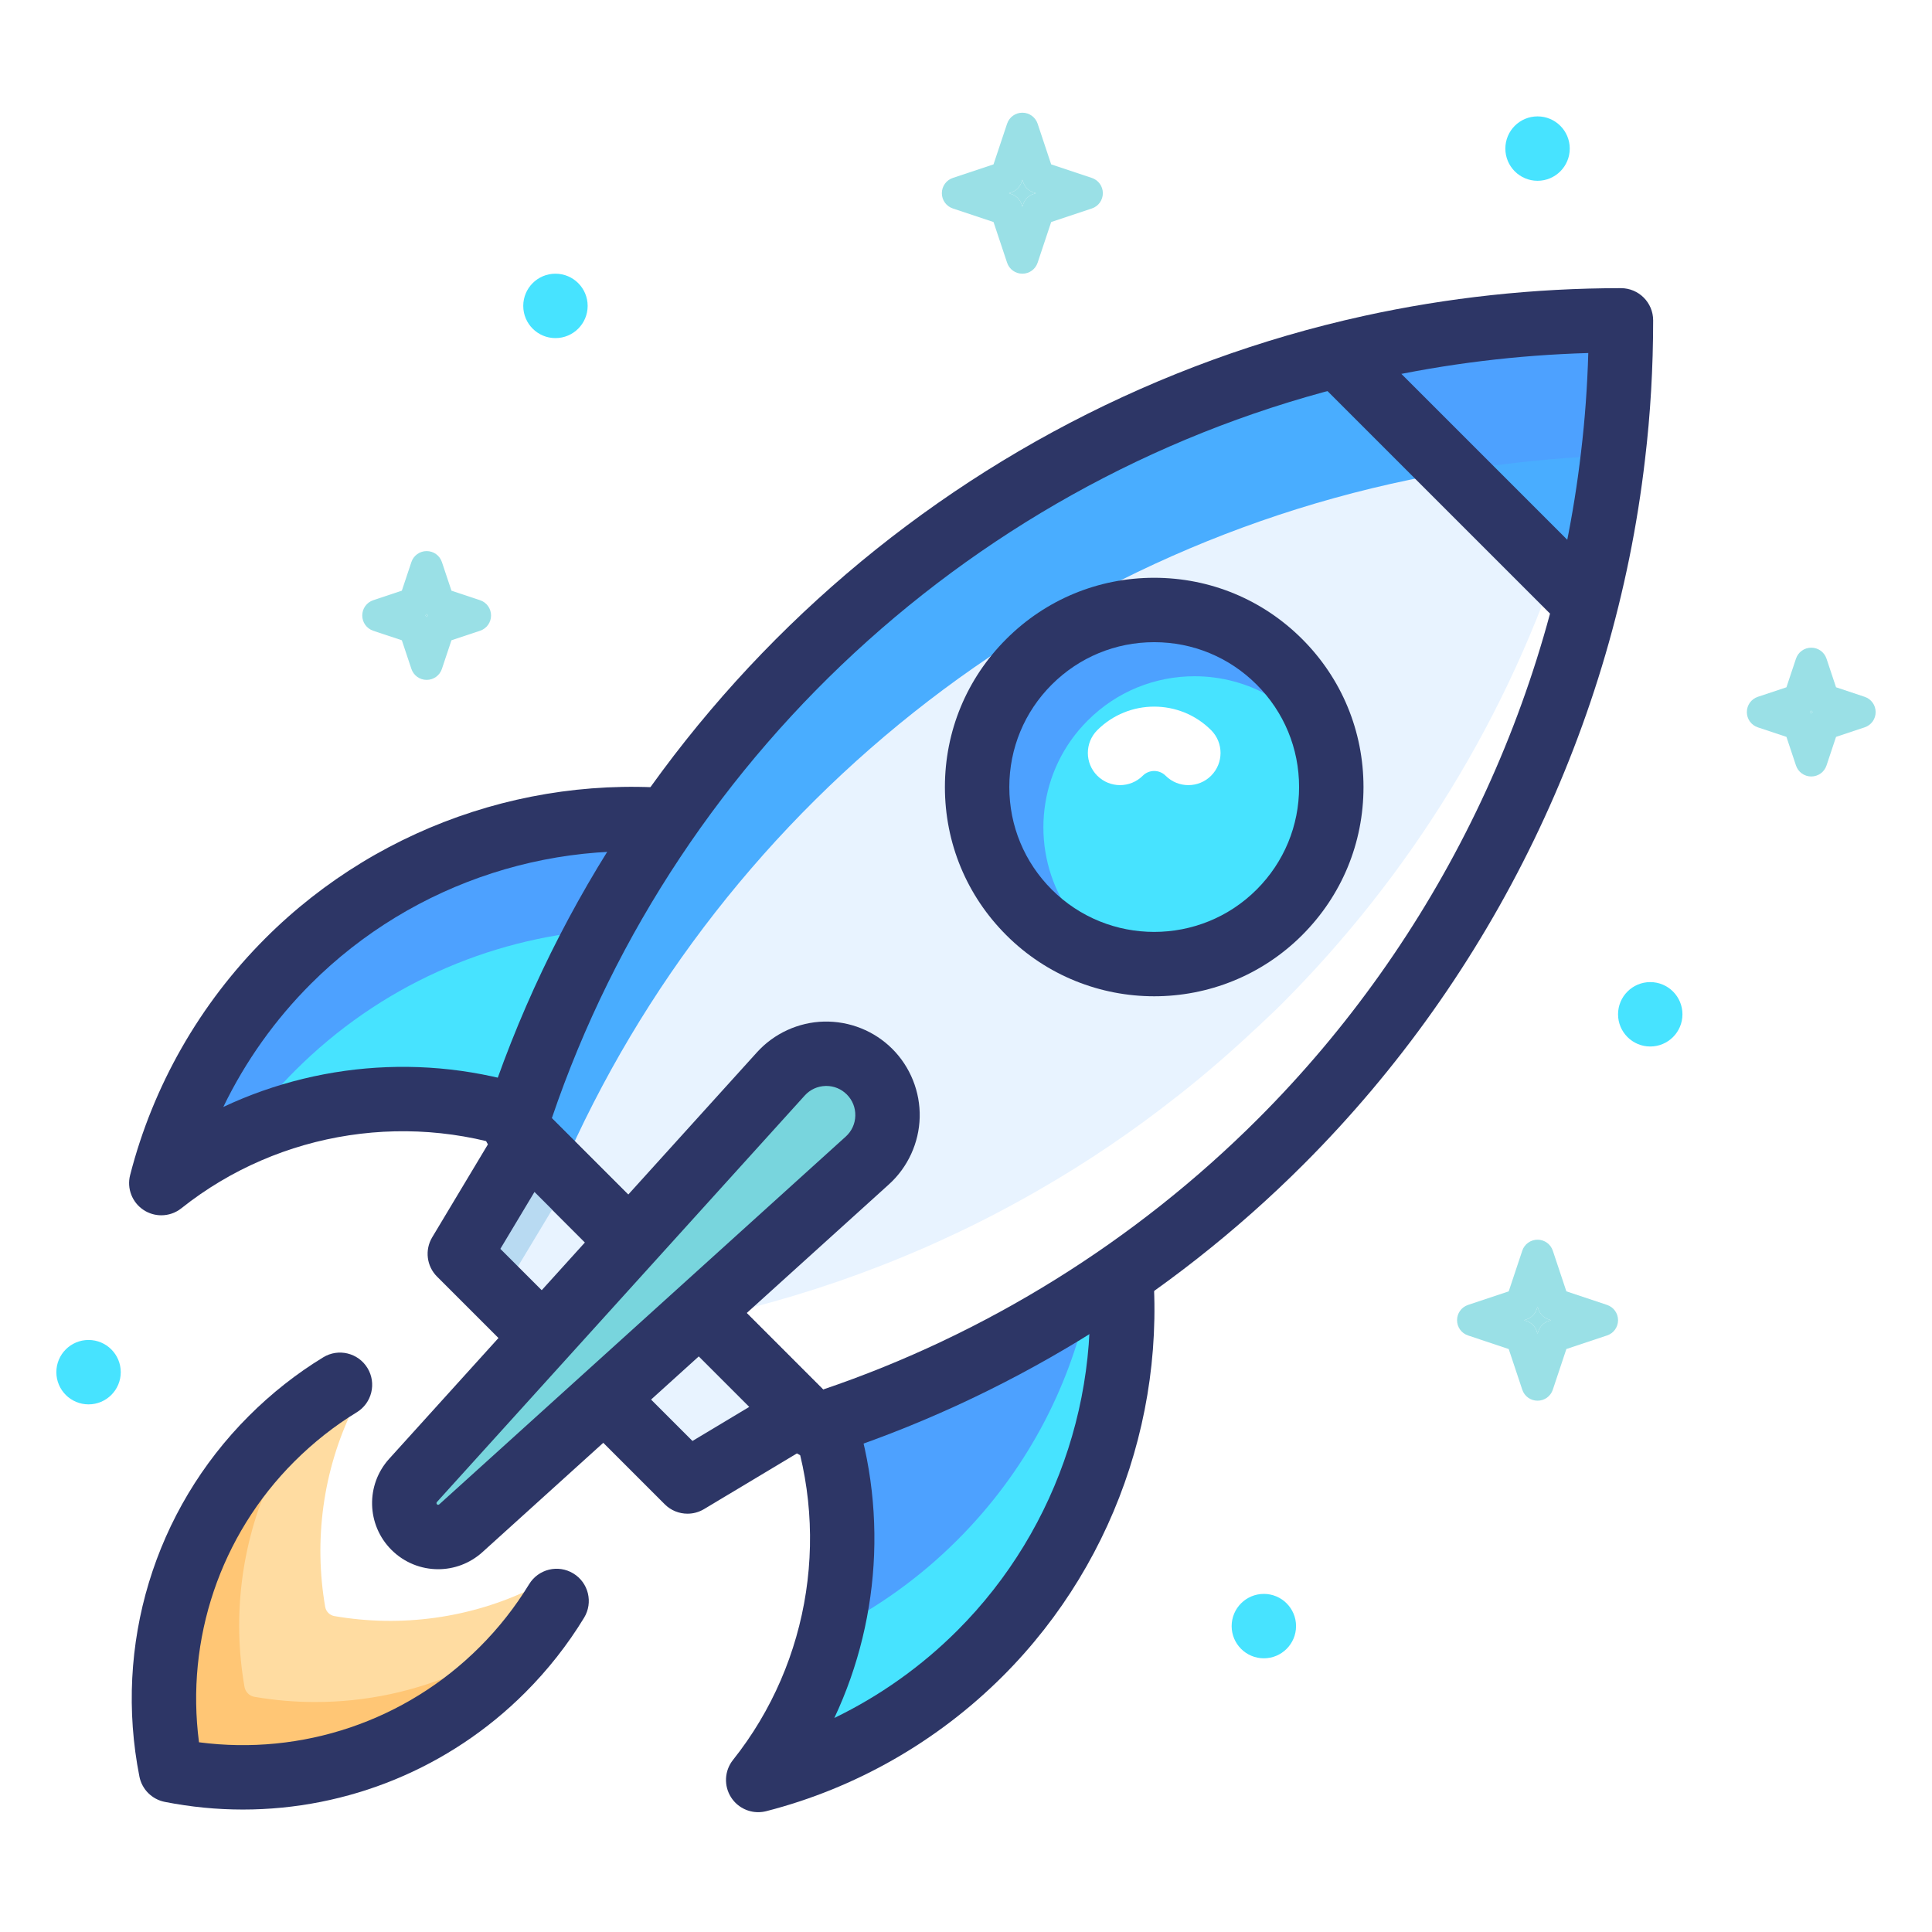
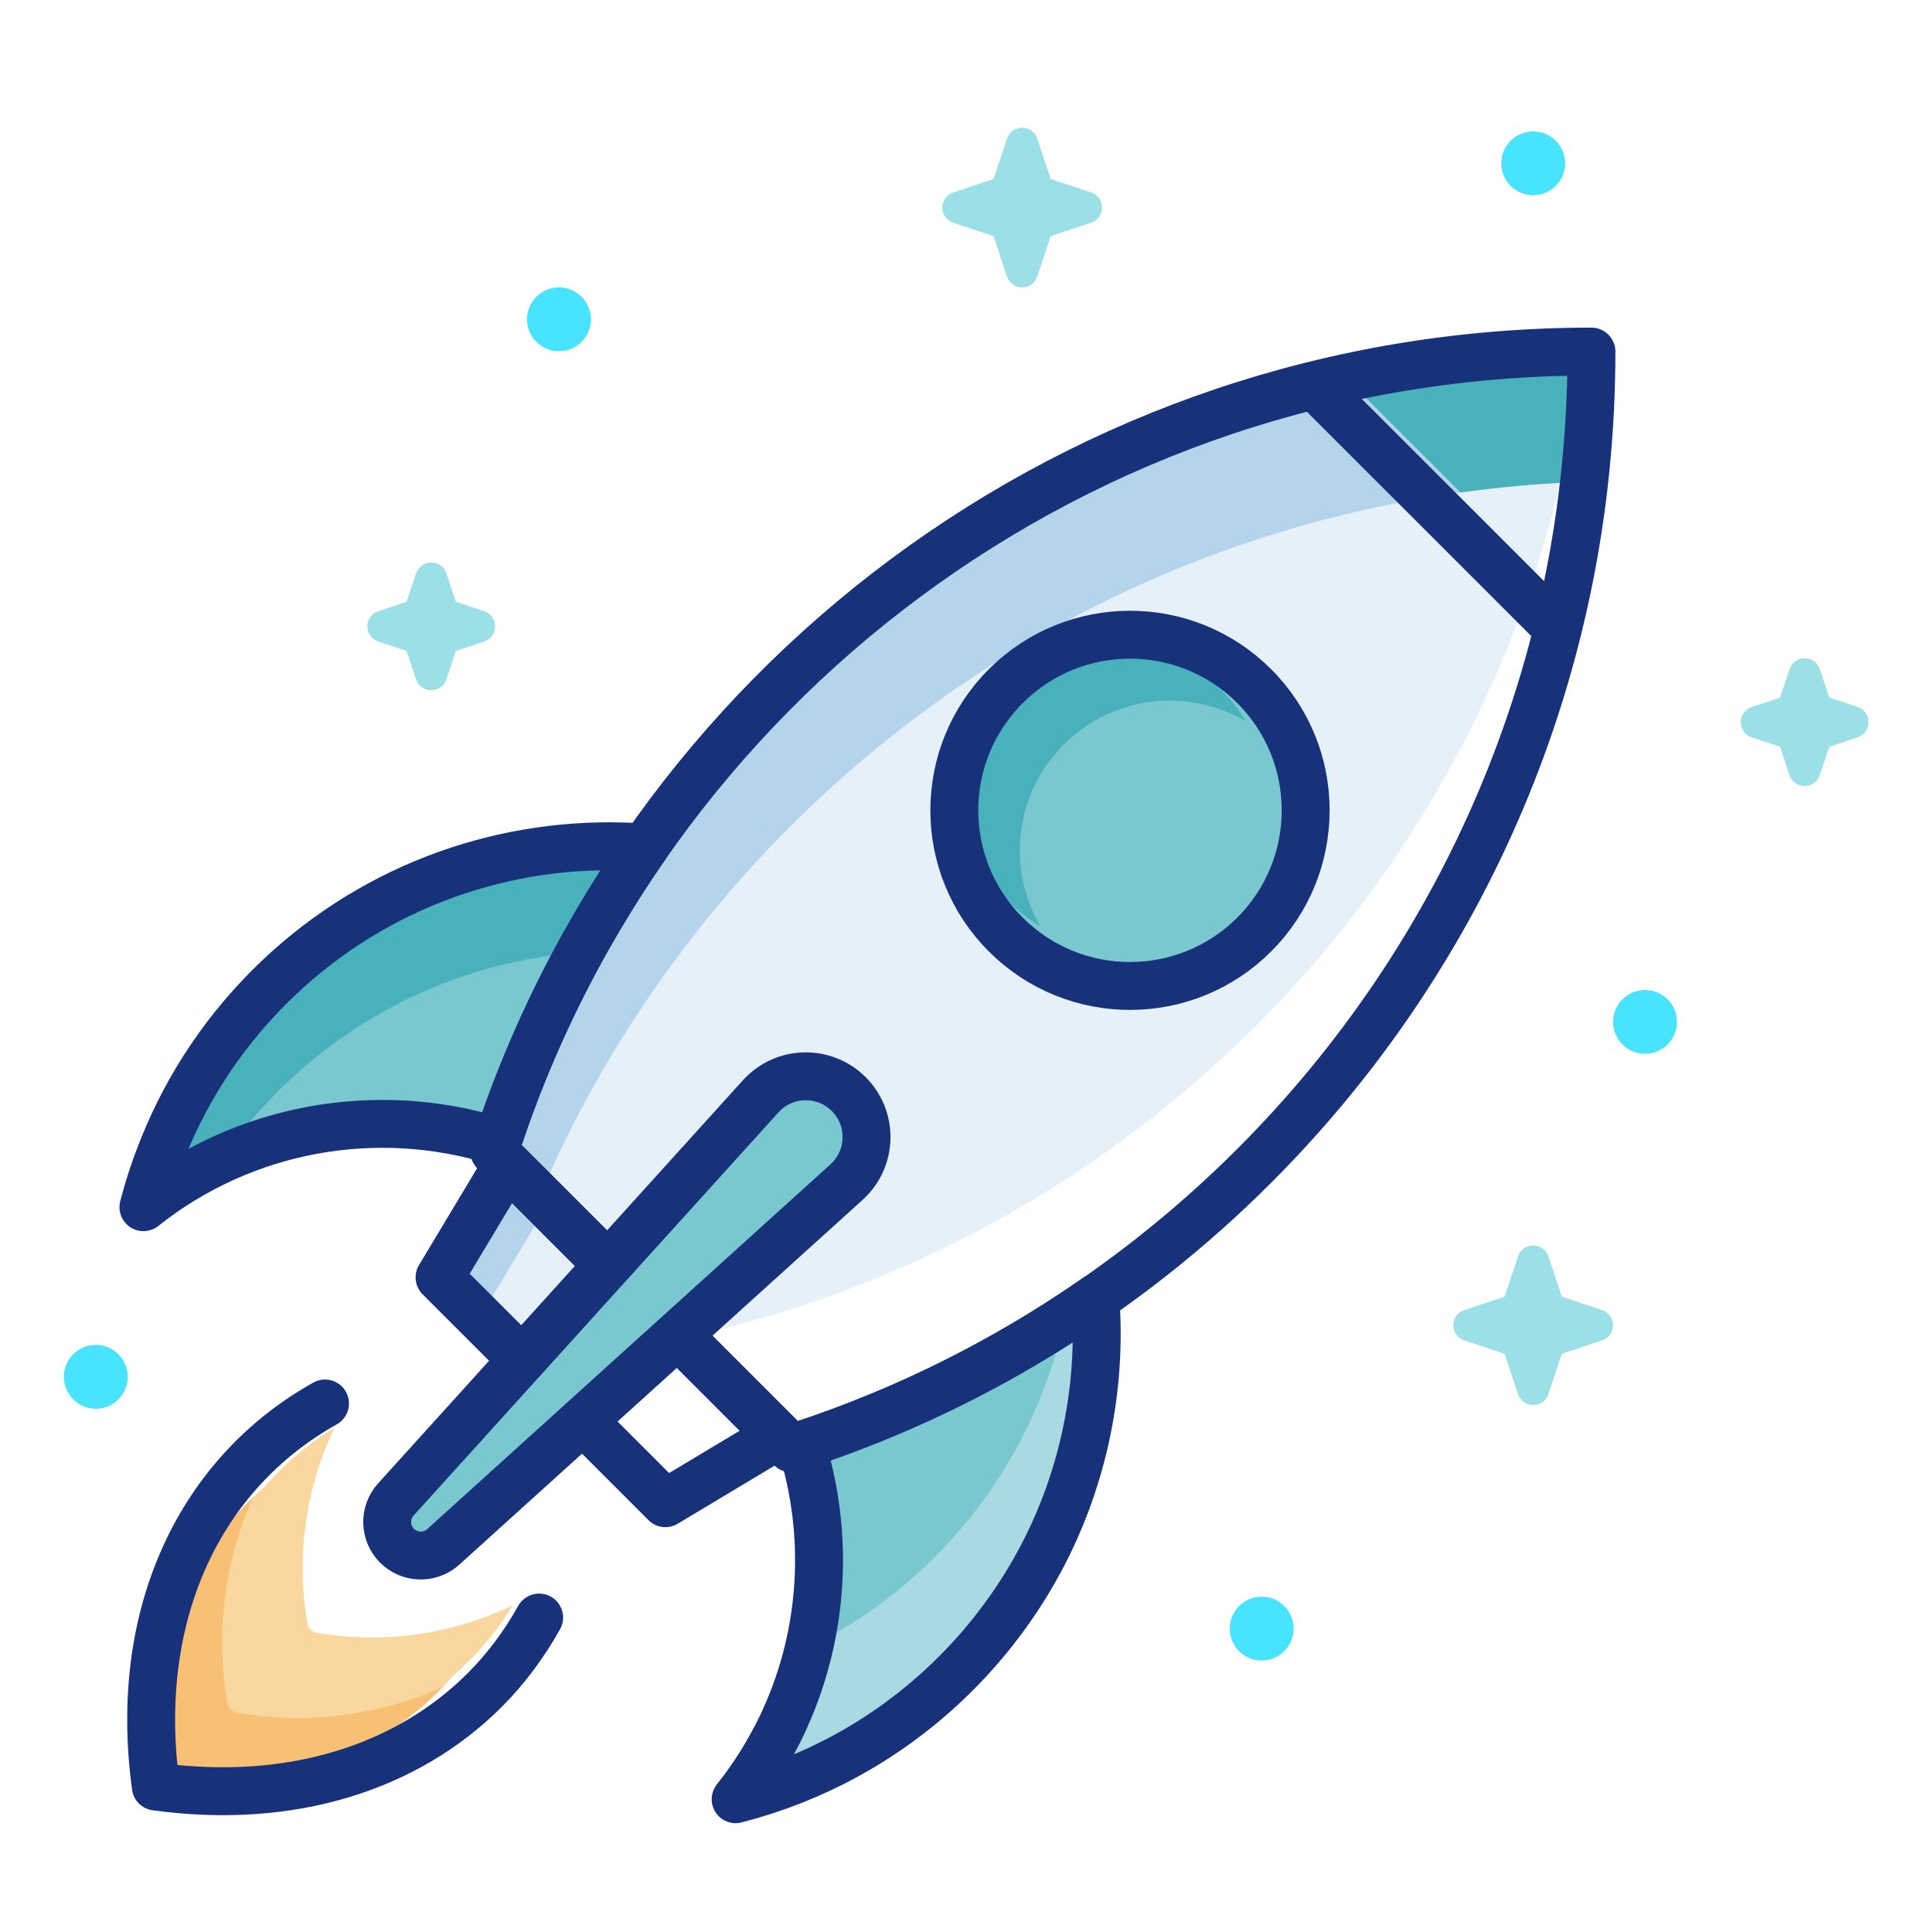
- <svg xmlns="http://www.w3.org/2000/svg" width="120px" height="120px" viewBox="0 0 120 120" version="1.1">
-   <defs />
+ <svg xmlns="http://www.w3.org/2000/svg" xmlns:xlink="http://www.w3.org/1999/xlink" width="120px" height="121px" viewBox="0 0 120 121" version="1.1">
+   <defs>
+     <polygon id="path-1" points="7.999 0.644 7.999 8.644 0 8.644 0 0.644 7.999 0.644" />
+   </defs>
  <g id="Page" stroke="none" stroke-width="1" fill="none" fill-rule="evenodd">
-     <g id="hireing" transform="translate(-1070, -1079)">
+     <g id="hireing" transform="translate(-1070, -1093)">
      <g id="block" transform="translate(0, 860)">
        <rect id="bg" fill="#FFFFFF" x="0" y="0" width="1440" height="848" />
-         <g id="r1" transform="translate(135, 219)">
+         <g id="r1" transform="translate(135, 233)">
          <g id="3" transform="translate(820, 0)">
-             <g id="hireing-culture-03" transform="translate(118, 7)">
-               <g id="Rocket" transform="translate(0.5, 0)">
-                 <g id="Page-1">
-                   <g id="Group-94">
-                     <path d="M28.901,92.521 C28.121,93.802 27.171,95.019 26.059,96.132 C21.335,100.855 14.771,102.609 8.673,101.403 C7.467,95.305 9.22,88.741 13.944,84.017 C15.051,82.911 16.256,81.961 17.538,81.181 C15.643,85.094 15.064,89.493 15.793,93.702 C15.844,93.997 16.08,94.232 16.374,94.283 C20.584,95.011 24.988,94.427 28.901,92.521" id="Fill-2" fill="#FFDCA1" />
-                     <path d="M29.561,91.648 C25.721,93.519 21.4,94.092 17.269,93.378 C16.98,93.328 16.749,93.096 16.698,92.807 C15.984,88.677 16.551,84.361 18.411,80.521 C17.153,81.286 15.97,82.218 14.885,83.304 C14.58,83.609 14.289,83.922 14.01,84.242 C13.693,84.52 13.38,84.808 13.078,85.111 C8.443,89.746 6.722,96.187 7.905,102.171 C13.889,103.354 20.33,101.634 24.965,96.999 C25.267,96.697 25.553,96.386 25.831,96.07 C26.152,95.789 26.466,95.498 26.772,95.192 C27.864,94.1 28.795,92.906 29.561,91.648" id="Fill-4" fill="#FFDCA1" />
-                     <path d="M13.551,84.333 C12.179,85.17 10.888,86.189 9.698,87.379 C9.465,87.611 9.244,87.843 9.022,88.075 C6.772,92.725 6.147,97.96 7.136,102.943 C8.653,103.241 10.194,103.39 11.736,103.39 C15.257,103.39 18.779,102.612 22.014,101.047 C22.246,100.825 22.478,100.603 22.699,100.381 C23.89,99.181 24.909,97.879 25.746,96.508 C25.696,96.532 25.647,96.556 25.597,96.58 C25.027,97.113 24.432,97.606 23.817,98.058 C20.301,101.043 15.952,102.533 11.6,102.533 C10.362,102.533 9.124,102.412 7.905,102.171 C6.817,96.667 8.186,90.775 12.02,86.259 C12.462,85.657 12.943,85.075 13.464,84.516 C13.492,84.455 13.522,84.394 13.551,84.333" id="Fill-6" fill="#FFE5B9" />
-                     <path d="M13.464,84.516 C12.943,85.075 12.462,85.657 12.021,86.258 C12.354,85.865 12.707,85.482 13.078,85.111 C13.146,85.044 13.214,84.977 13.283,84.91 C13.342,84.779 13.402,84.647 13.464,84.516 M25.597,96.58 C25.463,96.644 25.328,96.706 25.193,96.767 C25.118,96.845 25.042,96.922 24.966,96.999 C24.594,97.371 24.211,97.724 23.817,98.058 C24.432,97.606 25.027,97.113 25.597,96.58" id="Fill-8" fill="#FFC675" />
-                     <path d="M13.283,84.91 C13.213,84.976 13.146,85.043 13.079,85.111 C12.707,85.482 12.354,85.865 12.021,86.258 C8.185,90.775 6.817,96.666 7.905,102.171 C9.124,102.412 10.363,102.532 11.601,102.532 C15.951,102.532 20.3,101.042 23.817,98.057 C24.21,97.723 24.593,97.37 24.965,96.999 C25.043,96.922 25.119,96.845 25.194,96.767 C22.311,98.067 19.197,98.716 16.088,98.716 C14.822,98.716 13.557,98.609 12.31,98.394 C11.988,98.344 11.736,98.081 11.685,97.768 C10.934,93.455 11.47,88.959 13.283,84.91" id="Fill-10" fill="#FFC675" />
-                     <path d="M11.585,105.394 C9.973,105.394 8.349,105.237 6.732,104.918 C5.938,104.76 5.316,104.139 5.159,103.344 C3.546,95.189 6.084,86.82 11.947,80.957 C13.361,79.543 14.919,78.314 16.577,77.305 C17.519,76.728 18.75,77.028 19.325,77.972 C19.899,78.915 19.6,80.147 18.657,80.721 C17.271,81.566 15.965,82.596 14.775,83.785 C10.181,88.379 8.022,94.811 8.86,101.216 C15.266,102.056 21.697,99.895 26.292,95.3 C27.471,94.123 28.504,92.809 29.363,91.4 C29.938,90.456 31.168,90.154 32.112,90.731 C33.055,91.305 33.354,92.537 32.779,93.48 C31.755,95.162 30.524,96.725 29.12,98.129 C24.419,102.832 18.106,105.394 11.585,105.394" id="Fill-12" fill="#2D3666" />
-                     <path d="M57.385,95.684 C53.694,99.375 49.275,101.913 44.593,103.285 C44.261,103.377 43.929,103.469 43.597,103.561 C44.48,102.451 45.251,101.284 45.909,100.061 C46.199,99.545 46.461,99.014 46.7,98.477 C49.133,93.074 49.465,86.972 47.719,81.379 C54.33,79.208 60.518,76.09 66.125,72.194 C66.528,77.688 65.425,83.274 62.823,88.28 C61.43,90.946 59.619,93.449 57.385,95.684" id="Fill-14" fill="#4DA1FF" />
-                     <path d="M28.697,62.358 L28.464,62.294 C21.081,60.06 12.844,61.453 6.515,66.481 C6.72,65.696 6.954,64.911 7.222,64.147 C7.307,63.906 7.392,63.666 7.484,63.433 C8.94,59.516 11.245,55.839 14.392,52.692 C20.481,46.604 28.534,43.669 36.503,43.888 C36.963,43.895 37.437,43.917 37.896,43.952 C37.006,45.225 36.164,46.533 35.365,47.869 C33.293,51.299 31.504,54.912 30.026,58.681 L29.998,58.737 C29.538,59.932 29.1,61.135 28.697,62.358" id="Fill-16" fill="#47E3FF" />
-                     <path d="M64.452,84.542 C63.997,85.816 63.454,87.066 62.822,88.281 C61.429,90.947 59.619,93.45 57.384,95.685 C53.918,99.151 49.81,101.6 45.445,103.022 C45.331,103.274 45.212,103.523 45.088,103.772 C49.769,102.4 54.188,99.862 57.879,96.171 C60.114,93.936 61.924,91.433 63.317,88.767 C63.8,87.382 64.178,85.97 64.452,84.542 M48.136,94.291 C47.755,94.481 47.37,94.662 46.983,94.834 C46.863,94.898 46.742,94.947 46.615,95.004 C46.495,95.477 46.354,95.958 46.191,96.418 C45.837,97.521 45.399,98.596 44.876,99.642 C45.189,99.55 45.498,99.44 45.81,99.337 C45.588,99.882 45.346,100.42 45.081,100.95 C45.215,100.911 45.348,100.864 45.482,100.819 C45.629,100.569 45.771,100.317 45.908,100.061 C46.198,99.545 46.46,99.015 46.7,98.477 C47.311,97.12 47.79,95.718 48.136,94.291" id="Fill-18" fill="#9AE0E6" />
-                     <path d="M64.762,73.471 C64.528,73.626 64.293,73.779 64.057,73.931 C62.861,79.334 60.16,84.456 55.97,88.646 C53.615,91.001 50.963,92.885 48.136,94.291 C47.79,95.717 47.311,97.119 46.7,98.477 C46.46,99.015 46.198,99.545 45.908,100.061 C45.771,100.316 45.629,100.569 45.482,100.819 C45.535,100.801 45.589,100.783 45.643,100.766 C45.412,101.34 45.161,101.906 44.883,102.463 C45.197,102.371 45.506,102.26 45.817,102.158 C45.699,102.448 45.575,102.736 45.445,103.021 C49.81,101.6 53.918,99.15 57.384,95.684 C59.619,93.449 61.429,90.946 62.822,88.28 C63.454,87.065 63.997,85.815 64.452,84.541 C64.906,82.172 65.073,79.759 64.956,77.355 C65.009,76.177 65,74.996 64.915,73.818 L64.776,73.911 C64.772,73.764 64.767,73.618 64.762,73.471" id="Fill-20" fill="#47E3FF" />
-                     <path d="M36.536,43.58 C33.064,43.58 29.59,44.178 26.282,45.374 C29.328,44.376 32.502,43.877 35.673,43.877 C35.95,43.877 36.227,43.881 36.503,43.888 C36.722,43.892 36.944,43.898 37.166,43.908 C37.232,43.802 37.299,43.697 37.366,43.591 C37.09,43.584 36.812,43.58 36.536,43.58" id="Fill-22" fill="#9AE0E6" />
-                     <path d="M35.673,43.877 C32.502,43.877 29.328,44.376 26.282,45.374 C22.258,46.829 18.48,49.169 15.255,52.395 C12.108,55.542 9.803,59.219 8.347,63.136 C8.498,63.025 8.653,62.923 8.807,62.817 C8.409,63.646 8.043,64.487 7.724,65.342 C9.053,64.367 10.461,63.553 11.911,62.882 C12.78,61.7 13.757,60.57 14.831,59.494 C20.093,54.233 26.816,51.324 33.694,50.774 C34.614,49.073 35.602,47.412 36.651,45.796 C36.59,45.795 36.528,45.795 36.467,45.795 L36.276,45.795 C36.217,45.796 36.157,45.796 36.096,45.796 L36.023,45.796 C36.395,45.16 36.776,44.53 37.166,43.908 C36.944,43.899 36.722,43.892 36.504,43.888 C36.227,43.881 35.95,43.877 35.673,43.877" id="Fill-24" fill="#4DA1FF" />
-                     <path d="M43.593,105.558 C42.926,105.558 42.289,105.224 41.914,104.645 C41.447,103.924 41.493,102.985 42.028,102.313 C46.891,96.202 48.155,87.874 45.325,80.581 C44.926,79.551 45.436,78.393 46.466,77.994 C47.496,77.593 48.655,78.105 49.054,79.134 C51.662,85.856 51.325,93.321 48.323,99.706 C51.141,98.342 53.73,96.507 55.969,94.268 C62.352,87.884 65.295,78.749 63.84,69.83 C63.662,68.74 64.402,67.712 65.492,67.535 C66.581,67.358 67.611,68.097 67.788,69.186 C69.449,79.371 66.088,89.805 58.798,97.096 C54.725,101.168 49.639,104.073 44.09,105.496 C43.925,105.537 43.758,105.558 43.593,105.558" id="Fill-26" fill="#2D3666" />
-                     <path d="M6.519,68.484 C6.142,68.484 5.764,68.378 5.432,68.163 C4.71,67.696 4.368,66.82 4.582,65.988 C6.004,60.438 8.908,55.351 12.981,51.279 C20.271,43.988 30.706,40.629 40.891,42.288 C41.981,42.466 42.721,43.494 42.543,44.584 C42.365,45.675 41.334,46.415 40.247,46.236 C31.327,44.781 22.192,47.724 15.809,54.107 C13.57,56.346 11.734,58.935 10.37,61.755 C16.755,58.75 24.22,58.413 30.942,61.022 C31.972,61.422 32.483,62.58 32.083,63.61 C31.684,64.64 30.525,65.154 29.495,64.751 C22.204,61.922 13.876,63.185 7.765,68.048 C7.402,68.338 6.961,68.484 6.519,68.484" id="Fill-28" fill="#2D3666" />
-                     <path d="M76.059,63.9 C68.04,71.919 58.142,78.056 47.081,81.592 L28.485,62.995 C37.797,33.94 65.028,12.903 97.18,12.896 C97.18,32.808 89.112,50.847 76.059,63.9" id="Fill-30" fill="#E8F3FF" />
-                     <path d="M93.73,35.279 L93.75,35.298 C90.22,46.349 84.08,56.248 76.06,64.269 C75.58,64.758 75.07,65.219 74.58,65.689 L74.49,65.758 C72.98,67.189 71.41,68.549 69.78,69.838 L69.57,69.999 C66.87,72.129 64.01,74.058 61.01,75.788 C60.92,75.838 60.82,75.888 60.73,75.948 C58.92,76.978 57.07,77.928 55.16,78.808 L55.06,78.859 C53.8,79.428 52.51,79.978 51.21,80.478 L51.13,80.508 C48.15,81.668 45.07,82.629 41.92,83.388 C40.74,83.678 39.54,83.928 38.34,84.159 L30.5,76.319 C33.87,76.069 37.16,75.588 40.38,74.888 C44.07,74.079 47.66,72.999 51.13,71.648 L51.21,71.618 C52.51,71.109 53.8,70.569 55.06,69.989 L55.16,69.939 C57.07,69.069 58.92,68.109 60.73,67.079 C60.82,67.028 60.92,66.978 61.01,66.918 C64.01,65.198 66.87,63.258 69.57,61.129 L69.78,60.968 C71.41,59.678 72.98,58.319 74.49,56.898 L74.58,56.819 C75.07,56.349 75.58,55.889 76.06,55.408 C84.08,47.389 90.22,37.489 93.75,26.428 L93.73,26.409 C95.09,22.189 96.07,17.788 96.62,13.268 C96.8,13.258 96.99,13.258 97.17,13.258 C97.17,20.939 95.96,28.328 93.73,35.279" id="Fill-32" fill="#FFFFFF" />
-                     <path d="M88.886,21.964 C62.99,25.568 41.385,42.596 31.34,65.789 L28.79,63.239 C36.521,39.104 56.314,20.387 81.083,14.161 L88.886,21.964" id="Fill-34" fill="#49ADFF" />
-                     <path d="M95.158,29.895 L94.125,29.641 L80.436,15.951 L80.181,14.919 C85.633,13.596 91.325,12.896 97.18,12.896 C97.18,18.751 96.48,24.444 95.158,29.895" id="Fill-36" fill="#49ADFF" />
-                     <path d="M84.73,13.969 C84.719,13.971 84.708,13.973 84.697,13.975 C84.708,13.973 84.719,13.971 84.73,13.969 M84.627,13.987 C83.621,14.164 82.622,14.361 81.63,14.578 L81.63,14.579 C82.623,14.361 83.62,14.164 84.627,13.987 M97.155,14.825 C97.151,14.987 97.146,15.15 97.141,15.312 C97.141,15.326 97.14,15.34 97.14,15.354 C97.146,15.178 97.151,15.002 97.155,14.825" id="Fill-38" fill="#9AE0E6" />
-                     <path d="M87.394,13.557 C86.501,13.678 85.613,13.816 84.73,13.969 C84.719,13.971 84.708,13.973 84.697,13.975 C84.673,13.979 84.65,13.983 84.627,13.987 C83.62,14.164 82.622,14.361 81.63,14.58 L81.631,14.583 C83.526,14.165 85.447,13.822 87.394,13.557 M97.161,14.604 C97.16,14.623 97.16,14.643 97.159,14.662 C97.16,14.643 97.16,14.623 97.161,14.604 M97.159,14.682 C97.154,14.882 97.148,15.081 97.142,15.281 C97.141,15.291 97.141,15.302 97.141,15.312 C97.146,15.151 97.151,14.987 97.155,14.826 C97.156,14.778 97.158,14.73 97.159,14.682" id="Fill-40" fill="#8CD5E6" />
-                     <path d="M97.142,15.28 C97.098,16.614 97.019,17.939 96.903,19.254 C97.018,17.964 97.097,16.663 97.14,15.353 C97.14,15.339 97.141,15.326 97.141,15.312 C97.141,15.301 97.142,15.29 97.142,15.28" id="Fill-42" fill="#9AE0E6" />
-                     <path d="M97.18,12.898 C93.86,12.898 90.594,13.122 87.394,13.556 C85.447,13.822 83.526,14.165 81.631,14.582 L81.68,14.758 L88.89,21.968 C91.45,21.618 94.05,21.378 96.69,21.298 C96.771,20.62 96.842,19.939 96.903,19.254 C97.018,17.939 97.098,16.614 97.142,15.28 C97.148,15.081 97.154,14.881 97.159,14.682 L97.159,14.661 C97.16,14.642 97.16,14.623 97.161,14.604 C97.174,14.036 97.18,13.468 97.18,12.898" id="Fill-44" fill="#4DA1FF" />
-                     <polygon id="Fill-46" fill="#E8F3FF" points="39.198 85.021 25.056 70.879 29.299 63.808 46.269 80.778" />
-                     <path d="M75.967,49.665 C71.672,53.961 64.707,53.961 60.411,49.665 C56.115,45.37 56.115,38.405 60.411,34.109 C64.707,29.813 71.672,29.813 75.967,34.109 C80.263,38.405 80.263,45.37 75.967,49.665" id="Fill-48" fill="#47E3FF" />
-                     <path d="M67.335,31.639 C64.932,31.639 62.53,32.557 60.695,34.392 C57.033,38.062 57.033,44.002 60.695,47.673 C61.275,48.253 61.915,48.74 62.598,49.14 C60.481,45.548 60.968,40.836 64.057,37.755 C65.888,35.919 68.29,35.002 70.694,35.003 C72.337,35.003 73.981,35.431 75.443,36.287 C75.042,35.613 74.556,34.972 73.975,34.392 C72.14,32.557 69.738,31.639 67.335,31.639" id="Fill-50" fill="#4DA1FF" />
-                     <path d="M94.13,31.639 C93.618,31.639 93.106,31.444 92.716,31.053 L78.446,16.783 C77.665,16.002 77.665,14.736 78.446,13.955 C79.226,13.174 80.493,13.174 81.274,13.955 L95.544,28.225 C96.325,29.006 96.325,30.272 95.544,31.053 C95.153,31.444 94.642,31.639 94.13,31.639" id="Fill-52" fill="#2D3666" />
-                     <path d="M30.775,62.455 L47.624,79.305 C57.727,75.88 67.048,70.082 74.646,62.484 C85.774,51.356 92.897,36.648 94.703,21.068 C94.942,19.072 95.092,17.016 95.151,14.927 C90.735,15.054 86.34,15.592 82.058,16.532 C58.177,21.783 38.631,39.325 30.775,62.455 M47.08,83.589 C46.558,83.589 46.046,83.384 45.666,83.003 L27.076,64.412 C26.546,63.883 26.357,63.101 26.585,62.388 C34.608,37.336 55.535,18.268 81.2,12.625 C86.419,11.479 91.795,10.898 97.18,10.898 C98.284,10.898 99.18,11.794 99.18,12.898 C99.18,15.841 99.01,18.747 98.675,21.537 C96.767,38 89.237,53.55 77.474,65.312 C69.14,73.647 58.839,79.934 47.688,83.494 C47.488,83.558 47.283,83.589 47.08,83.589" id="Fill-54" fill="#2D3666" />
-                     <path d="M70.311,41.766 C69.799,41.766 69.287,41.571 68.897,41.18 C68.505,40.79 67.873,40.789 67.481,41.18 C66.701,41.961 65.434,41.961 64.653,41.18 C63.873,40.399 63.873,39.133 64.653,38.352 C66.603,36.402 69.775,36.402 71.725,38.352 C72.505,39.133 72.505,40.399 71.725,41.18 C71.335,41.571 70.823,41.766 70.311,41.766" id="Fill-56" fill="#FFFFFF" />
-                     <polygon id="Fill-58" fill="#B8DAF2" points="31.523 66.921 27.59 73.456 25.446 71.306 29.474 64.618" />
-                     <path d="M27.578,70.568 L39.511,82.501 L43.044,80.381 L29.697,67.034 L27.578,70.568 Z M39.201,87.018 C38.683,87.018 38.171,86.818 37.786,86.432 L23.646,72.293 C22.997,71.644 22.873,70.637 23.345,69.85 L27.584,62.78 C27.901,62.252 28.444,61.899 29.055,61.823 C29.669,61.749 30.279,61.959 30.714,62.394 L47.684,79.364 C48.12,79.799 48.33,80.411 48.255,81.022 C48.18,81.633 47.827,82.176 47.299,82.493 L40.228,86.734 C39.909,86.925 39.554,87.018 39.201,87.018 L39.201,87.018 Z" id="Fill-60" fill="#2D3666" />
-                     <path d="M50.511,59.565 L50.511,59.565 C48.972,58.026 46.459,58.089 44.999,59.703 L22.154,84.952 C21.404,85.783 21.436,87.057 22.227,87.849 C23.02,88.641 24.294,88.673 25.125,87.922 L50.373,65.077 C51.987,63.617 52.05,61.104 50.511,59.565" id="Fill-62" fill="#78D5DD" />
-                     <path d="M47.822,60.45 C47.806,60.45 47.791,60.451 47.775,60.451 C47.277,60.464 46.818,60.675 46.483,61.045 L23.637,86.294 C23.601,86.334 23.603,86.397 23.642,86.436 C23.679,86.474 23.741,86.475 23.782,86.439 L49.032,63.594 C49.402,63.259 49.613,62.8 49.625,62.301 C49.637,61.802 49.45,61.332 49.097,60.979 C48.755,60.637 48.304,60.45 47.822,60.45 M23.715,90.467 C22.663,90.467 21.613,90.063 20.813,89.264 C19.266,87.716 19.204,85.232 20.671,83.61 L43.516,58.361 C44.577,57.187 46.093,56.492 47.675,56.452 C49.275,56.417 50.806,57.031 51.926,58.151 C53.044,59.269 53.663,60.818 53.624,62.399 C53.585,63.981 52.889,65.498 51.716,66.56 L26.466,89.405 C25.682,90.114 24.697,90.467 23.715,90.467" id="Fill-64" fill="#2D3666" />
-                     <path d="M68.189,32.887 C65.785,32.887 63.526,33.824 61.825,35.523 C60.126,37.223 59.19,39.483 59.19,41.887 C59.19,44.291 60.126,46.551 61.825,48.251 C65.335,51.76 71.044,51.76 74.553,48.251 C76.252,46.551 77.189,44.291 77.189,41.887 C77.189,39.483 76.252,37.223 74.553,35.523 C72.853,33.824 70.594,32.887 68.189,32.887 M68.189,54.881 C64.861,54.881 61.532,53.614 58.998,51.079 C56.541,48.624 55.19,45.36 55.19,41.887 C55.19,38.415 56.541,35.15 58.998,32.695 C61.453,30.24 64.716,28.887 68.189,28.887 C71.662,28.887 74.927,30.24 77.382,32.695 C79.837,35.15 81.189,38.415 81.189,41.887 C81.189,45.36 79.837,48.624 77.382,51.079 C74.847,53.614 71.519,54.881 68.189,54.881" id="Fill-66" fill="#2D3666" />
-                     <path d="M92,74.162 L91.949,74.316 C91.85,74.614 91.614,74.849 91.317,74.948 L91.163,75 L91.317,75.051 C91.614,75.151 91.85,75.386 91.949,75.684 L92,75.838 L92.052,75.684 C92.151,75.386 92.386,75.151 92.684,75.051 L92.838,75 L92.684,74.948 C92.386,74.849 92.151,74.614 92.052,74.316 L92,74.162" id="Fill-68" fill="#9AE0E6" />
-                     <path d="M92,70 C91.568,70 91.187,70.274 91.051,70.683 L90.209,73.209 L87.684,74.051 C87.273,74.188 87,74.568 87,75 C87,75.432 87.274,75.812 87.684,75.948 L90.209,76.791 L91.051,79.316 C91.187,79.726 91.568,80 92,80 C92.432,80 92.812,79.726 92.948,79.316 L93.79,76.791 L96.316,75.948 C96.726,75.812 97,75.432 97,75 C97,74.568 96.726,74.188 96.316,74.051 L93.79,73.209 L92.948,70.683 C92.812,70.274 92.432,70 92,70 M91.948,74.316 L92,74.162 L92.051,74.316 C92.15,74.614 92.386,74.849 92.683,74.949 L92.837,75 L92.683,75.051 C92.386,75.151 92.15,75.386 92.051,75.684 L92,75.838 L91.948,75.684 C91.849,75.386 91.614,75.151 91.316,75.051 L91.162,75 L91.316,74.949 C91.614,74.849 91.849,74.614 91.948,74.316" id="Fill-70" fill="#9AE0E6" />
-                     <path d="M99,54 C97.896,54 97,54.895 97,56 C97,57.104 97.896,58 99,58 C100.105,58 101,57.104 101,56 C101,54.895 100.105,54 99,54" id="Fill-72" fill="#47E3FF" />
-                     <path d="M75,92 C73.896,92 73,92.895 73,94 C73,95.104 73.896,96 75,96 C76.104,96 77,95.104 77,94 C77,92.895 76.104,92 75,92" id="Fill-74" fill="#47E3FF" />
-                     <path d="M109,37.139 C108.972,37.17 108.943,37.2 108.911,37.228 C108.943,37.256 108.972,37.285 109,37.317 C109.028,37.285 109.057,37.256 109.089,37.228 C109.057,37.2 109.028,37.17 109,37.139" id="Fill-76" fill="#9AE0E6" />
-                     <path d="M109,33.229 C108.568,33.229 108.187,33.503 108.051,33.912 L107.459,35.688 L105.683,36.28 C105.274,36.416 105,36.797 105,37.229 C105,37.661 105.274,38.041 105.683,38.177 L107.459,38.769 L108.051,40.545 C108.187,40.955 108.568,41.229 109,41.229 C109.432,41.229 109.812,40.955 109.948,40.545 L110.54,38.769 L112.316,38.177 C112.726,38.041 113,37.661 113,37.229 C113,36.797 112.726,36.416 112.316,36.28 L110.54,35.688 L109.948,33.912 C109.812,33.503 109.432,33.229 109,33.229 M108.911,37.229 C108.942,37.201 108.972,37.171 109,37.14 C109.028,37.171 109.057,37.201 109.089,37.229 C109.057,37.256 109.028,37.286 109,37.318 C108.972,37.286 108.942,37.256 108.911,37.229" id="Fill-78" fill="#9AE0E6" />
-                     <path d="M31,10 C29.895,10 29,10.895 29,12 C29,13.104 29.895,14 31,14 C32.104,14 33,13.104 33,12 C33,10.895 32.104,10 31,10" id="Fill-80" fill="#47E3FF" />
-                     <path d="M23,31.14 C22.972,31.171 22.943,31.201 22.911,31.229 C22.943,31.257 22.972,31.286 23,31.318 C23.028,31.286 23.057,31.257 23.089,31.229 C23.057,31.201 23.028,31.171 23,31.14" id="Fill-82" fill="#9AE0E6" />
-                     <path d="M23,27.229 C22.569,27.229 22.188,27.503 22.052,27.912 L21.459,29.688 L19.683,30.28 C19.274,30.416 19,30.797 19,31.229 C19,31.661 19.274,32.041 19.683,32.178 L21.459,32.769 L22.052,34.545 C22.188,34.955 22.569,35.229 23,35.229 C23.433,35.229 23.812,34.955 23.948,34.545 L24.541,32.769 L26.317,32.178 C26.727,32.041 27,31.661 27,31.229 C27,30.797 26.727,30.416 26.317,30.28 L24.541,29.688 L23.948,27.912 C23.812,27.503 23.433,27.229 23,27.229 M22.912,31.229 C22.942,31.201 22.973,31.171 23,31.14 C23.027,31.171 23.058,31.201 23.09,31.229 C23.058,31.257 23.027,31.286 23,31.318 C22.973,31.286 22.942,31.257 22.912,31.229" id="Fill-84" fill="#9AE0E6" />
-                     <path d="M2,76.228 C0.895,76.228 0,77.124 0,78.228 C0,79.332 0.895,80.228 2,80.228 C3.104,80.228 4,79.332 4,78.228 C4,77.124 3.104,76.228 2,76.228" id="Fill-86" fill="#47E3FF" />
-                     <path d="M60,4.162 L59.949,4.316 C59.849,4.614 59.614,4.849 59.317,4.949 L59.162,5 L59.317,5.051 C59.614,5.151 59.849,5.386 59.949,5.684 L60,5.838 L60.051,5.684 C60.151,5.386 60.386,5.151 60.684,5.051 L60.838,5 L60.684,4.949 C60.386,4.849 60.151,4.614 60.051,4.316 L60,4.162" id="Fill-88" fill="#9AE0E6" />
-                     <path d="M60,-0 C59.568,-0 59.188,0.274 59.052,0.684 L58.209,3.21 L55.684,4.051 C55.274,4.188 55,4.568 55,5 C55,5.432 55.274,5.812 55.684,5.949 L58.21,6.791 L59.052,9.316 C59.188,9.726 59.568,10 60,10 C60.432,10 60.812,9.726 60.949,9.316 L61.791,6.791 L64.316,5.949 C64.726,5.812 65,5.432 65,5 C65,4.568 64.726,4.188 64.316,4.051 L61.79,3.209 L60.949,0.684 C60.812,0.274 60.432,-0 60,-0 M59.949,4.316 L60,4.163 L60.051,4.316 C60.151,4.614 60.386,4.85 60.684,4.949 L60.838,5 L60.684,5.052 C60.386,5.151 60.151,5.386 60.051,5.684 L60,5.838 L59.949,5.684 C59.849,5.386 59.614,5.151 59.317,5.052 L59.162,5 L59.317,4.949 C59.614,4.85 59.849,4.614 59.949,4.316" id="Fill-90" fill="#9AE0E6" />
-                     <path d="M92,0.229 C90.896,0.229 90,1.124 90,2.229 C90,3.333 90.896,4.229 92,4.229 C93.105,4.229 94,3.333 94,2.229 C94,1.124 93.105,0.229 92,0.229" id="Fill-92" fill="#47E3FF" />
-                   </g>
+             <g id="Rocket" transform="translate(114.5, 0)">
+               <g id="hireing-culture-03" transform="translate(4.5, 8)">
+                 <path d="M28.113,92.526 C24.273,94.397 19.951,94.97 15.82,94.256 C15.531,94.206 15.3,93.974 15.251,93.685 C14.536,89.555 15.102,85.239 16.962,81.399 C15.704,82.165 14.523,83.096 13.437,84.182 C13.132,84.487 12.841,84.8 12.562,85.12 C12.245,85.399 11.931,85.686 11.63,85.989 C6.995,90.624 5.274,97.065 6.457,103.049 C12.441,104.232 18.883,102.512 23.517,97.877 C23.819,97.575 24.105,97.264 24.383,96.948 C24.703,96.667 25.017,96.376 25.323,96.07 C26.416,94.978 27.346,93.784 28.113,92.526" id="Fill-1" fill="#F9D79E" />
+                 <path d="M55.936,96.562 C52.245,100.253 47.826,102.791 43.144,104.163 C42.812,104.255 42.479,104.347 42.147,104.439 C43.031,103.329 43.802,102.162 44.459,100.939 C44.749,100.422 45.011,99.893 45.251,99.354 C47.684,93.952 48.016,87.85 46.27,82.257 C52.881,80.086 59.068,76.968 64.676,73.072 C65.079,78.566 63.976,84.152 61.373,89.158 C59.98,91.824 58.17,94.327 55.936,96.562" id="Fill-3" fill="#79C8D0" />
+                 <path d="M27.249,63.236 L27.016,63.173 C19.633,60.938 11.396,62.331 5.067,67.359 C5.272,66.573 5.505,65.789 5.774,65.025 C5.859,64.784 5.944,64.544 6.036,64.311 C7.492,60.394 9.797,56.716 12.944,53.569 C19.033,47.482 27.086,44.547 35.055,44.766 C35.515,44.773 35.989,44.795 36.448,44.83 C35.558,46.103 34.716,47.411 33.917,48.747 C31.845,52.176 30.057,55.79 28.579,59.559 L28.55,59.615 C28.09,60.81 27.652,62.013 27.249,63.236" id="Fill-5" fill="#79C8D0" />
+                 <path d="M74.611,64.777 C66.592,72.796 56.693,78.933 45.633,82.469 L27.036,63.872 C36.349,34.817 63.58,13.78 95.732,13.773 C95.732,33.685 87.664,51.724 74.611,64.777" id="Fill-7" fill="#E6F0F9" />
+                 <polygon id="Fill-9" fill="#E6F0F9" points="37.749 85.898 23.607 71.756 27.85 64.685 44.82 81.655" />
+                 <path d="M74.519,50.543 C70.224,54.839 63.259,54.839 58.963,50.543 C54.667,46.248 54.667,39.283 58.963,34.987 C63.259,30.691 70.224,30.691 74.519,34.987 C78.815,39.283 78.815,46.248 74.519,50.543" id="Fill-11" fill="#79C8D0" />
+                 <path d="M11.834,85.787 C11.766,85.853 11.697,85.921 11.63,85.989 C11.258,86.359 10.906,86.743 10.572,87.135 C6.737,91.653 5.369,97.543 6.457,103.049 C7.676,103.29 8.914,103.41 10.152,103.41 C14.503,103.41 18.853,101.919 22.369,98.934 C22.762,98.6 23.146,98.248 23.517,97.876 C23.594,97.799 23.67,97.722 23.745,97.644 C20.862,98.945 17.748,99.594 14.64,99.594 C13.375,99.594 12.109,99.487 10.862,99.272 C10.539,99.222 10.287,98.959 10.237,98.645 C9.486,94.332 10.021,89.837 11.834,85.787" id="Fill-13" fill="#F7C074" />
+                 <path d="M63.314,74.349 C63.08,74.503 62.845,74.657 62.609,74.808 C61.414,80.212 58.712,85.334 54.522,89.524 C52.167,91.879 49.515,93.763 46.688,95.168 C46.342,96.595 45.863,97.997 45.252,99.354 C45.012,99.892 44.75,100.422 44.46,100.939 C44.323,101.194 44.181,101.447 44.034,101.697 C44.087,101.679 44.141,101.661 44.194,101.644 C43.964,102.217 43.713,102.784 43.435,103.341 C43.749,103.249 44.058,103.138 44.369,103.036 C44.251,103.326 44.127,103.614 43.998,103.899 C48.362,102.477 52.47,100.028 55.937,96.562 C58.171,94.327 59.981,91.824 61.374,89.158 C62.006,87.943 62.549,86.693 63.004,85.419 C63.459,83.05 63.625,80.637 63.508,78.233 C63.561,77.054 63.552,75.873 63.467,74.696 L63.328,74.789 C63.324,74.642 63.319,74.495 63.314,74.349" id="Fill-15" fill="#AADAE1" />
+                 <path d="M34.225,44.754 C31.054,44.754 27.88,45.253 24.834,46.251 C20.809,47.706 17.033,50.046 13.807,53.272 C10.66,56.419 8.355,60.096 6.898,64.013 C7.05,63.902 7.205,63.8 7.359,63.694 C6.96,64.523 6.595,65.364 6.276,66.219 C7.605,65.244 9.013,64.43 10.462,63.759 C11.332,62.578 12.308,61.446 13.383,60.372 C18.644,55.11 25.367,52.201 32.246,51.651 C33.166,49.95 34.153,48.289 35.203,46.673 C35.141,46.672 35.079,46.672 35.017,46.672 C34.954,46.672 34.891,46.672 34.828,46.672 C34.767,46.672 34.708,46.673 34.648,46.673 L34.574,46.673 C34.947,46.038 35.327,45.407 35.717,44.785 C35.496,44.775 35.274,44.769 35.055,44.766 C34.778,44.758 34.502,44.754 34.225,44.754" id="Fill-17" fill="#48B1BB" />
+                 <path d="M65.886,32.517 C63.483,32.517 61.081,33.434 59.245,35.269 C55.584,38.94 55.584,44.88 59.245,48.551 C59.826,49.131 60.466,49.618 61.149,50.018 C59.032,46.425 59.519,41.714 62.608,38.632 C64.439,36.797 66.841,35.88 69.245,35.88 C70.888,35.881 72.532,36.309 73.994,37.164 C73.594,36.491 73.107,35.85 72.527,35.269 C70.691,33.434 68.289,32.517 65.886,32.517" id="Fill-19" fill="#48B1BB" />
+                 <path d="M92.281,36.156 L92.301,36.176 C88.771,47.226 82.631,57.126 74.611,65.146 C74.131,65.636 73.621,66.096 73.131,66.566 L73.041,66.635 C71.531,68.066 69.961,69.426 68.331,70.716 L68.121,70.876 C65.421,73.006 62.561,74.936 59.561,76.666 C59.471,76.716 59.371,76.766 59.281,76.826 C57.471,77.856 55.621,78.806 53.711,79.686 L53.611,79.736 C52.351,80.306 51.061,80.856 49.761,81.356 L49.681,81.386 C46.701,82.546 43.621,83.506 40.471,84.266 C39.291,84.556 38.091,84.806 36.891,85.036 L29.051,77.196 C32.421,76.946 35.711,76.466 38.931,75.766 C42.621,74.956 46.211,73.876 49.681,72.526 L49.761,72.496 C51.061,71.986 52.351,71.446 53.611,70.866 L53.711,70.816 C55.621,69.946 57.471,68.986 59.281,67.956 C59.371,67.906 59.471,67.856 59.561,67.796 C62.561,66.076 65.421,64.136 68.121,62.006 L68.331,61.846 C69.961,60.556 71.531,59.196 73.041,57.776 L73.131,57.696 C73.621,57.226 74.131,56.766 74.611,56.286 C82.631,48.266 88.771,38.366 92.301,27.306 L92.281,27.286 C93.641,23.066 94.621,18.666 95.171,14.146 C95.351,14.135 95.541,14.135 95.721,14.135 C95.721,21.816 94.511,29.206 92.281,36.156" id="Fill-21" fill="#FFFFFF" />
+                 <path d="M87.437,22.841 C61.541,26.445 39.936,43.474 29.891,66.666 L27.341,64.116 C35.072,39.982 54.865,21.264 79.634,15.038 L87.437,22.841" id="Fill-23" fill="#B4D4EC" />
+                 <path d="M95.732,13.776 C92.411,13.776 89.146,14.001 85.946,14.435 C83.999,14.7 82.078,15.043 80.183,15.461 L80.232,15.636 L87.442,22.846 C90.002,22.497 92.602,22.256 95.242,22.176 C95.323,21.498 95.394,20.817 95.455,20.132 C95.57,18.818 95.65,17.492 95.693,16.158 C95.7,15.959 95.706,15.759 95.711,15.56 C95.711,15.553 95.711,15.546 95.711,15.539 C95.711,15.52 95.712,15.501 95.712,15.482 C95.725,14.915 95.732,14.346 95.732,13.776" id="Fill-25" fill="#48B1BB" />
+                 <polygon id="Fill-27" fill="#B4D4EC" points="30.075 67.799 26.142 74.334 23.998 72.184 28.026 65.496" />
+                 <path d="M92,70.001 C91.568,70.001 91.188,70.275 91.051,70.685 L90.209,73.21 L87.684,74.052 C87.273,74.188 87,74.569 87,75.001 C87,75.433 87.274,75.813 87.684,75.949 L90.209,76.792 L91.051,79.317 C91.188,79.727 91.568,80.001 92,80.001 C92.432,80.001 92.812,79.727 92.949,79.317 L93.791,76.792 L96.316,75.949 C96.726,75.813 97,75.433 97,75.001 C97,74.569 96.726,74.188 96.316,74.052 L93.791,73.21 L92.949,70.685 C92.812,70.275 92.432,70.001 92,70.001" id="Fill-29" fill="#9AE0E6" />
+                 <g id="Group-33" transform="translate(105, 32.585)">
+                   <mask id="mask-2" fill="white">
+                     <use xlink:href="#path-1" />
+                   </mask>
+                   <g id="Clip-32" />
+                   <path d="M4,0.644 C3.567,0.644 3.187,0.917 3.051,1.327 L2.459,3.103 L0.683,3.695 C0.273,3.831 0,4.212 0,4.644 C0,5.076 0.273,5.456 0.683,5.592 L2.459,6.184 L3.051,7.96 C3.187,8.37 3.567,8.644 4,8.644 C4.432,8.644 4.812,8.37 4.948,7.96 L5.54,6.184 L7.316,5.592 C7.726,5.456 8,5.076 8,4.644 C8,4.212 7.726,3.831 7.316,3.695 L5.54,3.102 L4.948,1.327 C4.812,0.917 4.432,0.644 4,0.644" id="Fill-31" fill="#9AE0E6" mask="url(#mask-2)" />
                </g>
+                 <path d="M23,27.229 C22.568,27.229 22.188,27.503 22.051,27.913 L21.459,29.688 L19.684,30.28 C19.274,30.417 19,30.797 19,31.229 C19,31.661 19.274,32.041 19.684,32.178 L21.459,32.77 L22.051,34.545 C22.188,34.955 22.568,35.229 23,35.229 C23.432,35.229 23.812,34.955 23.949,34.545 L24.541,32.77 L26.316,32.178 C26.726,32.041 27,31.661 27,31.229 C27,30.797 26.726,30.417 26.316,30.28 L24.541,29.688 L23.949,27.913 C23.812,27.503 23.432,27.229 23,27.229" id="Fill-34" fill="#9AE0E6" />
+                 <path d="M60,0 C59.568,0 59.188,0.274 59.051,0.684 L58.209,3.209 L55.684,4.051 C55.274,4.188 55,4.568 55,5 C55,5.432 55.274,5.812 55.684,5.949 L58.209,6.791 L59.051,9.316 C59.188,9.727 59.568,10 60,10 C60.432,10 60.812,9.726 60.949,9.316 L61.791,6.791 L64.316,5.949 C64.726,5.812 65,5.432 65,5 C65,4.568 64.726,4.188 64.316,4.051 L61.79,3.209 L60.949,0.684 C60.812,0.274 60.432,0 60,0" id="Fill-36" fill="#9AE0E6" />
+                 <path d="M99,54.001 C97.896,54.001 97,54.896 97,56.001 C97,57.105 97.896,58.001 99,58.001 C100.105,58.001 101,57.105 101,56.001 C101,54.896 100.105,54.001 99,54.001" id="Fill-38" fill="#47E3FF" />
+                 <path d="M75,92 C73.896,92 73,92.895 73,94 C73,95.104 73.896,96 75,96 C76.104,96 77,95.104 77,94 C77,92.895 76.104,92 75,92" id="Fill-40" fill="#47E3FF" />
+                 <path d="M31,10 C29.896,10 29,10.895 29,12 C29,13.104 29.896,14 31,14 C32.104,14 33,13.104 33,12 C33,10.895 32.104,10 31,10" id="Fill-42" fill="#47E3FF" />
+                 <path d="M2,76.229 C0.895,76.229 0,77.125 0,78.229 C0,79.333 0.895,80.229 2,80.229 C3.104,80.229 4,79.333 4,78.229 C4,77.125 3.104,76.229 2,76.229" id="Fill-44" fill="#47E3FF" />
+                 <path d="M92,0.229 C90.896,0.229 90,1.125 90,2.229 C90,3.333 90.896,4.229 92,4.229 C93.105,4.229 94,3.333 94,2.229 C94,1.125 93.105,0.229 92,0.229" id="Fill-46" fill="#47E3FF" />
+                 <path d="M55.85,96.808 C52.16,100.499 47.74,103.037 43.058,104.409 C42.726,104.501 42.394,104.593 42.062,104.685 C42.946,103.575 43.716,102.408 44.374,101.185 C44.664,100.668 44.926,100.139 45.165,99.6 C47.599,94.198 47.931,88.096 46.184,82.503 C52.796,80.332 58.983,77.214 64.59,73.318 C64.993,78.812 63.891,84.398 61.288,89.404 C59.895,92.07 58.084,94.573 55.85,96.808" id="Stroke-48" stroke="#17317B" stroke-width="3" stroke-linecap="round" stroke-linejoin="round" />
+                 <path d="M27.163,63.482 L26.93,63.419 C19.547,61.184 11.31,62.577 4.981,67.605 C5.186,66.819 5.419,66.035 5.688,65.271 C5.773,65.03 5.858,64.79 5.95,64.557 C7.406,60.64 9.711,56.962 12.858,53.815 C18.946,47.728 27,44.793 34.969,45.012 C35.429,45.019 35.903,45.041 36.362,45.076 C35.472,46.349 34.63,47.657 33.831,48.993 C31.759,52.422 29.971,56.036 28.492,59.805 L28.464,59.861 C28.004,61.056 27.566,62.259 27.163,63.482" id="Stroke-50" stroke="#17317B" stroke-width="3" stroke-linecap="round" stroke-linejoin="round" />
+                 <path d="M74.525,65.023 C66.507,73.042 56.608,79.179 45.547,82.715 L26.951,64.118 C36.264,35.063 63.495,14.026 95.647,14.019 C95.647,33.931 87.579,51.97 74.525,65.023" id="Stroke-52" stroke="#17317B" stroke-width="3" stroke-linecap="round" stroke-linejoin="round" />
+                 <polygon id="Stroke-54" stroke="#17317B" stroke-width="3" stroke-linecap="round" stroke-linejoin="round" points="37.664 86.144 23.522 72.002 27.765 64.931 44.735 81.901" />
+                 <path d="M16.351,79.9 C8.598,84.23 4.264,93.005 5.757,103.89 C14.281,105.061 21.529,102.668 26.35,97.847 C27.683,96.514 28.819,94.986 29.757,93.306" id="Stroke-56" stroke="#17317B" stroke-width="3" stroke-linecap="round" stroke-linejoin="round" />
+                 <path d="M74.532,50.529 C70.236,54.824 63.272,54.824 58.976,50.529 C54.68,46.233 54.68,39.268 58.976,34.973 C63.272,30.677 70.236,30.677 74.532,34.973 C78.828,39.268 78.828,46.233 74.532,50.529 Z" id="Stroke-58" stroke="#17317B" stroke-width="3" stroke-linecap="round" stroke-linejoin="round" />
+                 <path d="M78.174,16.01 L93.508,31.344" id="Stroke-60" stroke="#17317B" stroke-width="3" />
+                 <path d="M49.063,60.443 L49.063,60.443 C47.524,58.904 45.011,58.967 43.551,60.581 L20.706,85.83 C19.955,86.661 19.986,87.935 20.778,88.727 C21.571,89.519 22.845,89.551 23.676,88.799 L48.925,65.955 C50.539,64.495 50.602,61.982 49.063,60.443" id="Fill-62" fill="#79C8D0" />
+                 <path d="M49.143,60.523 L49.143,60.523 C47.604,58.984 45.091,59.047 43.631,60.661 L20.787,85.91 C20.035,86.741 20.067,88.015 20.859,88.807 C21.651,89.599 22.925,89.631 23.756,88.879 L49.005,66.035 C50.619,64.575 50.682,62.062 49.143,60.523 Z" id="Stroke-64" stroke="#17317B" stroke-width="3" stroke-linecap="round" stroke-linejoin="round" />
              </g>
            </g>
          </g>
        </g>
      </g>
    </g>
  </g>
</svg>
